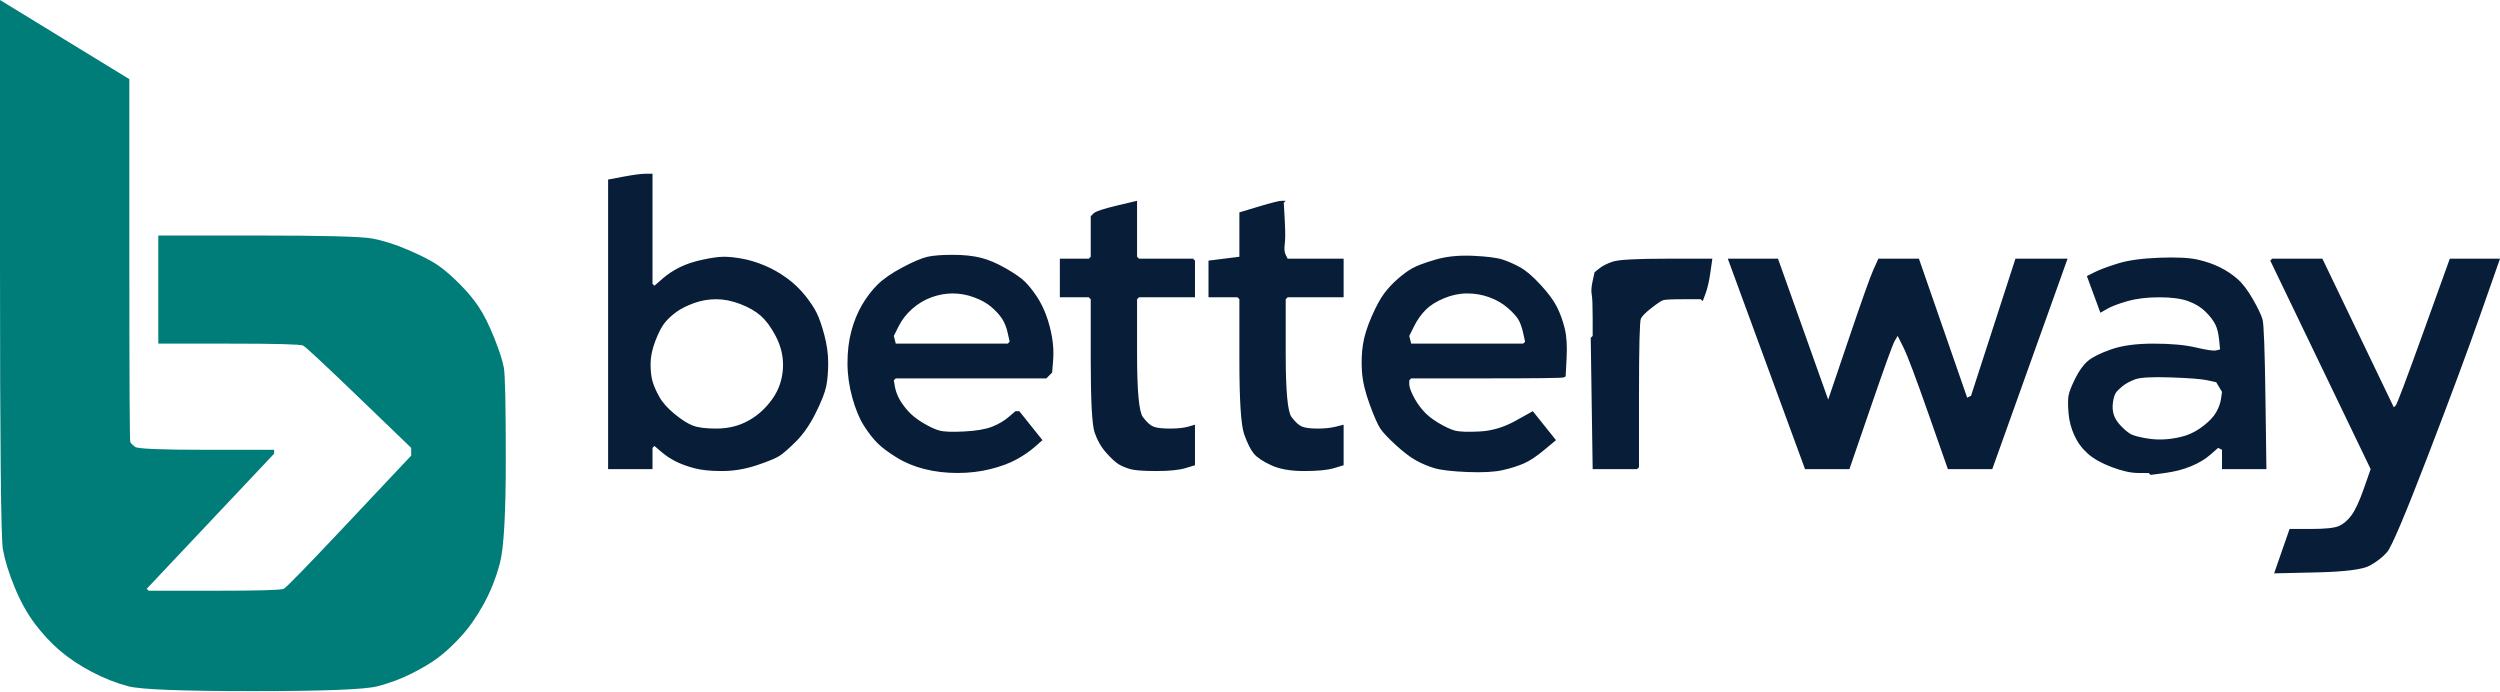
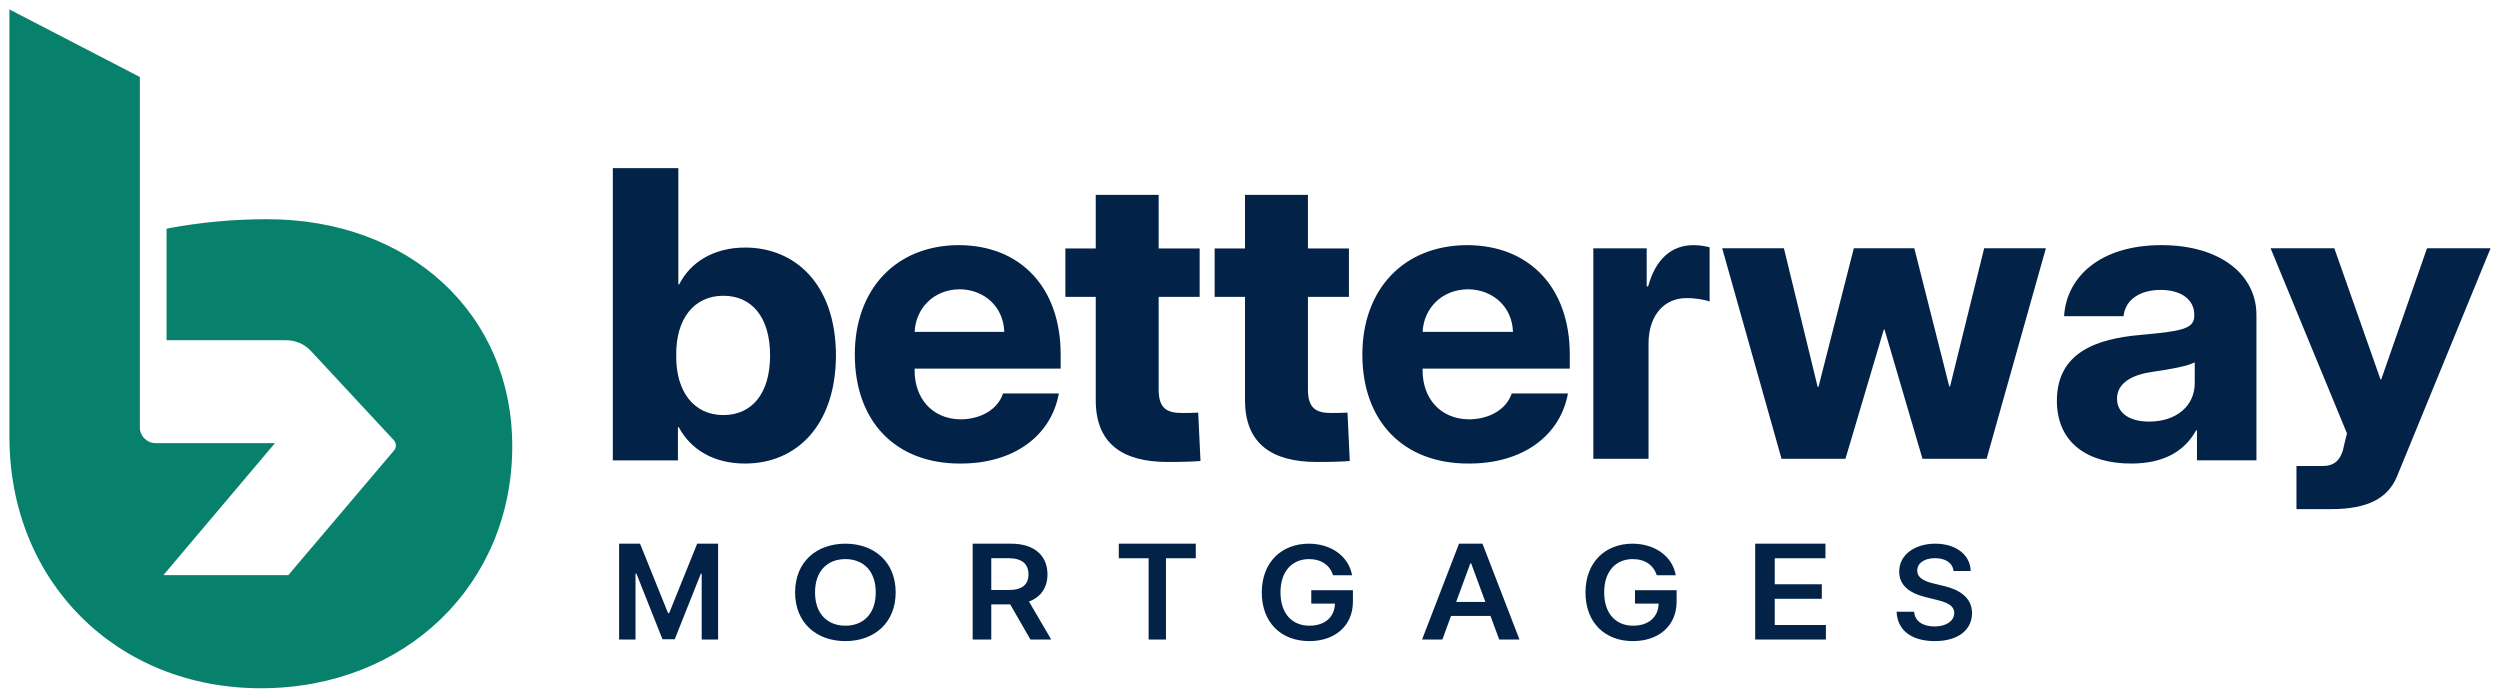
- <svg xmlns="http://www.w3.org/2000/svg" width="1295" height="358" viewBox="30 25 1295 358" role="img" aria-label="Betterway Mortgage">
-   <path fill="#007D78" fill-rule="evenodd" transform="translate(30,25)" d="M33.50,20.50 L0.00,0.00 L0.00,138.00 Q0.00,276.00 1.50,284.50 Q3.00,293.00 7.50,304.00 Q12.00,315.00 18.00,323.00 Q24.00,331.00 31.00,337.00 Q38.00,343.00 47.50,348.00 Q57.00,353.00 66.50,355.50 Q76.00,358.00 131.00,358.00 Q186.00,358.00 195.50,355.50 Q205.00,353.00 213.00,349.00 Q221.00,345.00 226.50,341.00 Q232.00,337.00 238.50,330.00 Q245.00,323.00 250.50,313.00 Q256.00,303.00 259.00,291.50 Q262.00,280.00 262.00,238.00 Q262.00,196.00 261.00,190.50 Q260.00,185.00 256.00,175.00 Q252.00,165.00 248.00,159.00 Q244.00,153.00 238.00,147.00 Q232.00,141.00 227.00,137.50 Q222.00,134.00 211.50,129.50 Q201.00,125.00 192.50,123.50 Q184.00,122.00 133.00,122.00 L82.00,122.00 L82.00,150.00 L82.00,178.00 L118.50,178.00 Q155.00,178.00 157.00,179.00 Q159.00,180.00 186.00,206.00 L213.00,232.00 L213.00,234.00 L213.00,236.00 L181.00,270.00 Q149.00,304.00 147.00,305.00 Q145.00,306.00 111.00,306.00 L77.00,306.00 L76.50,305.50 L76.00,305.00 L109.00,270.00 L142.00,235.00 L142.00,234.00 L142.00,233.00 L107.00,233.00 Q72.00,233.00 70.00,231.50 Q68.00,230.00 67.50,229.00 Q67.00,228.00 67.00,134.50 L67.00,41.00 L33.50,20.50 Z" />
-   <path fill="#081D37" fill-rule="evenodd" transform="translate(345,115)" d="M970.00,72.50 L980.00,44.00 L967.00,44.00 L954.00,44.00 L940.50,81.50 Q927.00,119.00 926.00,120.00 L925.00,121.00 L906.50,82.50 L888.00,44.00 L875.00,44.00 L862.00,44.00 L861.50,44.50 L861.00,45.00 L887.00,99.00 L913.00,153.00 L909.50,163.00 Q906.00,173.00 903.00,177.00 Q900.00,181.00 896.50,182.50 Q893.00,184.00 882.00,184.00 L871.00,184.00 L867.00,195.50 L863.00,207.00 L885.00,206.50 Q907.00,206.00 912.50,203.00 Q918.00,200.00 921.50,196.00 Q925.00,192.00 942.50,146.50 Q960.00,101.00 970.00,72.50 Z M593.00,44.00 L580.00,44.00 L600.00,98.50 L620.00,153.00 L631.50,153.00 L643.00,153.00 L654.00,121.00 Q665.00,89.00 666.50,86.50 L668.00,84.00 L671.00,90.00 Q674.00,96.00 684.00,124.50 L694.00,153.00 L705.50,153.00 L717.00,153.00 L736.50,98.50 L756.00,44.00 L742.50,44.00 L729.00,44.00 L717.50,79.50 L706.00,115.00 L705.00,115.50 L704.00,116.00 L691.50,80.00 L679.00,44.00 L668.50,44.00 L658.00,44.00 L655.50,49.50 Q653.00,55.00 642.50,86.00 L632.00,117.00 L619.00,80.50 L606.00,44.00 L593.00,44.00 Z M571.00,51.00 L572.00,44.00 L548.50,44.00 Q525.00,44.00 520.50,45.50 Q516.00,47.00 513.50,49.00 L511.00,51.00 L510.00,55.50 Q509.00,60.00 509.50,62.50 Q510.00,65.00 510.00,74.50 L510.00,84.00 L509.50,84.50 L509.00,85.00 L509.50,119.00 L510.00,153.00 L521.50,153.00 L533.00,153.00 L533.50,152.50 L534.00,152.00 L534.00,114.50 Q534.00,77.00 535.00,75.00 Q536.00,73.00 540.50,69.50 Q545.00,66.00 546.50,65.50 Q548.00,65.00 557.00,65.00 L566.00,65.00 L566.50,65.50 L567.00,66.00 L568.50,62.00 Q570.00,58.00 571.00,51.00 Z M770.00,51.00 L766.00,53.00 L769.50,62.50 L773.00,72.00 L776.50,70.00 Q780.00,68.00 787.00,66.00 Q794.00,64.00 803.50,64.00 Q813.00,64.00 818.50,66.00 Q824.00,68.00 827.50,71.50 Q831.00,75.00 832.50,78.00 Q834.00,81.00 834.50,86.00 L835.00,91.00 L833.00,91.50 Q831.00,92.00 822.50,90.00 Q814.00,88.00 800.50,88.00 Q787.00,88.00 778.50,91.00 Q770.00,94.00 766.50,97.00 Q763.00,100.00 760.00,106.00 Q757.00,112.00 756.50,115.00 Q756.00,118.00 756.50,124.00 Q757.00,130.00 759.50,135.50 Q762.00,141.00 766.50,145.00 Q771.00,149.00 779.00,152.00 Q787.00,155.00 792.50,155.00 L798.00,155.00 L798.50,155.50 L799.00,156.00 L806.50,155.00 Q814.00,154.00 820.00,151.50 Q826.00,149.00 830.00,145.50 L834.00,142.00 L835.00,142.50 L836.00,143.00 L836.00,148.00 L836.00,153.00 L847.50,153.00 L859.00,153.00 L858.50,116.00 Q858.00,79.00 857.00,75.50 Q856.00,72.00 852.00,65.00 Q848.00,58.00 844.00,54.50 Q840.00,51.00 835.00,48.50 Q830.00,46.00 823.50,44.50 Q817.00,43.00 803.50,43.50 Q790.00,44.00 782.00,46.50 Q774.00,49.00 770.00,51.00 Z M780.00,125.00 Q779.00,122.00 779.50,118.50 Q780.00,115.00 781.00,113.50 Q782.00,112.00 784.50,110.00 Q787.00,108.00 791.00,106.50 Q795.00,105.00 809.50,105.50 Q824.00,106.00 828.50,107.00 L833.00,108.00 L834.50,110.50 L836.00,113.00 L835.50,116.50 Q835.00,120.00 833.00,123.50 Q831.00,127.00 826.50,130.50 Q822.00,134.00 817.50,135.50 Q813.00,137.00 807.50,137.50 Q802.00,138.00 796.50,137.00 Q791.00,136.00 789.00,135.00 Q787.00,134.00 784.00,131.00 Q781.00,128.00 780.00,125.00 Z M428.50,44.50 Q420.00,47.00 416.50,49.00 Q413.00,51.00 409.00,54.50 Q405.00,58.00 402.00,62.00 Q399.00,66.00 395.50,74.00 Q392.00,82.00 391.00,88.50 Q390.00,95.00 390.50,102.50 Q391.00,110.00 394.50,119.50 Q398.00,129.00 400.00,132.00 Q402.00,135.00 408.00,140.50 Q414.00,146.00 418.50,148.50 Q423.00,151.00 428.00,152.50 Q433.00,154.00 445.00,154.50 Q457.00,155.00 463.50,153.50 Q470.00,152.00 474.50,150.00 Q479.00,148.00 485.00,143.00 L491.00,138.00 L485.00,130.50 L479.00,123.00 L470.00,128.00 Q461.00,133.00 451.50,133.50 Q442.00,134.00 438.50,133.00 Q435.00,132.00 430.00,129.00 Q425.00,126.00 422.00,122.50 Q419.00,119.00 417.00,115.00 Q415.00,111.00 415.00,109.00 L415.00,107.00 L415.50,106.50 L416.00,106.00 L455.00,106.00 Q494.00,106.00 495.00,105.50 L496.00,105.00 L496.50,95.50 Q497.00,86.00 495.50,80.00 Q494.00,74.00 491.50,69.00 Q489.00,64.00 483.00,57.50 Q477.00,51.00 472.50,48.50 Q468.00,46.00 463.50,44.50 Q459.00,43.00 448.00,42.50 Q437.00,42.00 428.50,44.50 Z M415.50,86.00 L415.00,84.00 L417.50,79.00 Q420.00,74.00 423.50,70.50 Q427.00,67.00 433.00,64.50 Q439.00,62.00 445.00,62.00 Q451.00,62.00 456.50,64.00 Q462.00,66.00 466.00,69.50 Q470.00,73.00 471.50,75.50 Q473.00,78.00 474.00,82.50 L475.00,87.00 L474.50,87.50 L474.00,88.00 L445.00,88.00 L416.00,88.00 L415.50,86.00 Z M165.50,43.00 Q161.00,44.00 152.50,48.50 Q144.00,53.00 139.50,57.50 Q135.00,62.00 131.50,68.00 Q128.00,74.00 126.00,81.50 Q124.00,89.00 124.00,98.00 Q124.00,107.00 126.50,116.00 Q129.00,125.00 132.50,130.50 Q136.00,136.00 139.50,139.50 Q143.00,143.00 149.50,147.00 Q156.00,151.00 164.00,153.00 Q172.00,155.00 181.00,155.00 Q190.00,155.00 198.00,153.00 Q206.00,151.00 211.50,148.00 Q217.00,145.00 221.00,141.50 L225.00,138.00 L219.00,130.50 L213.00,123.00 L212.00,123.00 L211.00,123.00 L207.50,126.00 Q204.00,129.00 199.00,131.00 Q194.00,133.00 184.50,133.50 Q175.00,134.00 171.50,133.00 Q168.00,132.00 163.00,129.00 Q158.00,126.00 155.00,122.50 Q152.00,119.00 150.50,116.00 Q149.00,113.00 148.50,110.00 L148.00,107.00 L148.50,106.50 L149.00,106.00 L188.00,106.00 L227.00,106.00 L228.50,104.50 L230.00,103.00 L230.50,97.00 Q231.00,91.00 230.00,85.00 Q229.00,79.00 227.00,73.50 Q225.00,68.00 222.00,63.50 Q219.00,59.00 216.00,56.00 Q213.00,53.00 206.00,49.00 Q199.00,45.00 193.00,43.50 Q187.00,42.00 178.50,42.00 Q170.00,42.00 165.50,43.00 Z M148.50,86.00 L148.00,84.00 L150.50,79.00 Q153.00,74.00 157.50,70.00 Q162.00,66.00 167.50,64.00 Q173.00,62.00 178.50,62.00 Q184.00,62.00 189.50,64.00 Q195.00,66.00 198.50,69.00 Q202.00,72.00 204.00,75.00 Q206.00,78.00 207.00,82.50 L208.00,87.00 L207.50,87.50 L207.00,88.00 L178.00,88.00 L149.00,88.00 L148.50,86.00 Z M349.00,14.00 Q347.00,14.00 337.00,17.00 L327.00,20.00 L327.00,31.50 L327.00,43.00 L319.00,44.00 L311.00,45.00 L311.00,54.50 L311.00,64.00 L318.50,64.00 L326.00,64.00 L326.50,64.50 L327.00,65.00 L327.00,96.50 Q327.00,128.00 329.50,135.00 Q332.00,142.00 334.50,145.00 Q337.00,148.00 343.50,151.00 Q350.00,154.00 360.50,154.00 Q371.00,154.00 376.00,152.50 L381.00,151.00 L381.00,140.50 L381.00,130.00 L377.00,131.00 Q373.00,132.00 367.50,132.00 Q362.00,132.00 359.50,131.00 Q357.00,130.00 354.00,126.00 Q351.00,122.00 351.00,93.50 L351.00,65.00 L351.50,64.50 L352.00,64.00 L366.50,64.00 L381.00,64.00 L381.00,54.00 L381.00,44.00 L366.50,44.00 L352.00,44.00 L351.00,42.00 Q350.00,40.00 350.50,36.50 Q351.00,33.00 350.50,24.00 L350.00,15.00 L350.50,14.50 L351.00,14.00 L349.00,14.00 Z M263.50,16.50 Q253.00,19.00 251.50,20.50 L250.00,22.00 L250.00,32.50 L250.00,43.00 L249.50,43.50 L249.00,44.00 L241.50,44.00 L234.00,44.00 L234.00,54.00 L234.00,64.00 L241.50,64.00 L249.00,64.00 L249.50,64.50 L250.00,65.00 L250.00,96.50 Q250.00,128.00 252.00,134.00 Q254.00,140.00 258.00,144.50 Q262.00,149.00 264.50,150.50 Q267.00,152.00 270.50,153.00 Q274.00,154.00 284.00,154.00 Q294.00,154.00 299.00,152.50 L304.00,151.00 L304.00,140.50 L304.00,130.00 L300.50,131.00 Q297.00,132.00 291.00,132.00 Q285.00,132.00 282.50,131.00 Q280.00,130.00 277.00,126.00 Q274.00,122.00 274.00,93.50 L274.00,65.00 L274.50,64.50 L275.00,64.00 L289.50,64.00 L304.00,64.00 L304.00,54.50 L304.00,45.00 L303.50,44.50 L303.00,44.00 L289.00,44.00 L275.00,44.00 L274.50,43.50 L274.00,43.00 L274.00,28.50 L274.00,14.00 L263.50,16.50 Z M8.00,1.50 L0.00,3.00 L0.00,78.00 L0.00,153.00 L11.50,153.00 L23.00,153.00 L23.00,147.50 L23.00,142.00 L23.50,141.50 L24.00,141.00 L27.50,144.00 Q31.00,147.00 35.00,149.00 Q39.00,151.00 44.50,152.50 Q50.00,154.00 59.00,154.00 Q68.00,154.00 77.00,151.00 Q86.00,148.00 89.00,146.00 Q92.00,144.00 97.50,138.50 Q103.00,133.00 107.50,124.00 Q112.00,115.00 113.00,110.00 Q114.00,105.00 114.00,98.00 Q114.00,91.00 112.00,83.50 Q110.00,76.00 108.00,72.00 Q106.00,68.00 102.00,63.00 Q98.00,58.00 92.50,54.00 Q87.00,50.00 81.00,47.50 Q75.00,45.00 69.50,44.00 Q64.00,43.00 60.00,43.00 Q56.00,43.00 49.00,44.50 Q42.00,46.00 37.00,48.50 Q32.00,51.00 28.00,54.50 L24.00,58.00 L23.50,57.50 L23.00,57.00 L23.00,28.50 L23.00,0.00 L19.50,0.00 Q16.00,0.00 8.00,1.50 Z M44.50,67.00 Q50.00,65.00 56.00,65.00 Q62.00,65.00 68.50,67.50 Q75.00,70.00 79.00,73.50 Q83.00,77.00 86.50,83.50 Q90.00,90.00 90.50,96.50 Q91.00,103.00 89.00,109.00 Q87.00,115.00 82.00,120.50 Q77.00,126.00 70.50,129.00 Q64.00,132.00 56.00,132.00 Q48.00,132.00 44.00,130.50 Q40.00,129.00 34.50,124.50 Q29.00,120.00 26.50,115.50 Q24.00,111.00 23.00,107.50 Q22.00,104.00 22.00,98.50 Q22.00,93.00 24.50,86.50 Q27.00,80.00 29.50,77.00 Q32.00,74.00 35.50,71.50 Q39.00,69.00 44.50,67.00 Z" />
+ <svg xmlns="http://www.w3.org/2000/svg" viewBox="228.5 208 1591 444" width="1591" height="444" shape-rendering="geometricPrecision">
+   <defs>
+     <linearGradient id="emeraldPillar_02_Institutional_Daylight_Horizontal_Transparent" x1="0%" y1="0%" x2="100%" y2="100%">
+       <stop offset="0%" stop-color="#0EA389" />
+       <stop offset="55%" stop-color="#08816C" />
+       <stop offset="100%" stop-color="#066957" />
+     </linearGradient>
+     <linearGradient id="emeraldBowl_02_Institutional_Daylight_Horizontal_Transparent" x1="0%" y1="0%" x2="100%" y2="100%">
+       <stop offset="0%" stop-color="#098D76" />
+       <stop offset="50%" stop-color="#08816C" />
+       <stop offset="100%" stop-color="#055A4B" />
+     </linearGradient>
+     <linearGradient id="emeraldBase_02_Institutional_Daylight_Horizontal_Transparent" x1="0%" y1="0%" x2="100%" y2="100%">
+       <stop offset="0%" stop-color="#066655" />
+       <stop offset="100%" stop-color="#034236" />
+     </linearGradient>
+     <linearGradient id="navyGrad_02_Institutional_Daylight_Horizontal_Transparent" x1="0%" y1="0%" x2="0%" y2="100%">
+       <stop offset="0%" stop-color="#042B58" />
+       <stop offset="100%" stop-color="#021D3E" />
+     </linearGradient>
+     <linearGradient id="brassGrad_02_Institutional_Daylight_Horizontal_Transparent" x1="0%" y1="0%" x2="100%" y2="100%">
+       <stop offset="0%" stop-color="#F2DCB3" />
+       <stop offset="45%" stop-color="#D5B27A" />
+       <stop offset="100%" stop-color="#A68045" />
+     </linearGradient>
+   </defs>
+   <g transform="translate(-32.50, 28.00)">
+     <path d="M 267.0,186.0 L 350.0,229.0 L 350.0,396.5 L 367.0,396.5 L 367.0,325.5 C 388.0,321.5 409.5,319.5 431.0,319.5 C 521.5,319.5 587.0,379.5 587.0,464.0 C 587.0,552.0 519.0,618.0 427.0,618.0 C 335.0,618.0 267.0,550.0 267.0,458.0 Z M 367.0,396.5 L 442.5,396.5 Q 452.5,396.5 459.0,403.5 L 511.5,460.0 A 5.0,5.0 0 0 1 511.5,467.0 L 444.5,546.0 L 365.0,546.0 L 436.0,462.0 L 360.0,462.0 A 10.0,10.0 0 0 1 350.0,452.0 L 350.0,396.5 Z" fill="#08816C" fill-rule="evenodd" />
+     <path d="M 735.05,475.00 C 768.02,475.00 792.87,450.62 793.00,406.15 C 792.87,360.42 766.68,337.54 735.18,337.54 C 715.25,337.54 700.30,346.88 693.22,361.03 L 692.70,361.03 L 692.70,287.00 L 651.00,287.00 L 651.00,472.98 L 692.44,472.98 L 692.44,451.87 L 692.96,451.87 C 700.56,466.15 715.38,475.00 735.05,475.00 Z M 721.33,444.15 C 702.74,444.15 691.05,429.39 691.35,406.15 C 691.05,382.66 702.87,368.22 721.33,368.22 C 739.27,368.22 751.08,381.65 751.08,406.15 C 751.08,430.77 739.27,444.15 721.33,444.15 Z M 872.10,475.00 C 906.17,475.12 929.95,457.38 934.85,430.40 L 899.34,430.40 C 896.01,440.49 885.35,446.75 872.47,446.87 C 853.96,446.75 842.93,433.10 843.06,415.60 L 843.06,414.58 L 936.00,414.58 L 936.00,405.50 C 936.00,363.47 910.94,336.12 871.20,336.00 C 830.96,336.12 805.00,364.25 805.00,405.62 C 805.00,448.06 830.84,475.12 872.10,475.00 Z M 843.06,391.19 C 843.80,376.23 855.11,364.25 871.73,364.09 C 887.41,364.25 899.63,375.21 900.12,391.19 L 843.06,391.19 Z M 1004.00,474.00 C 1013.39,474.00 1020.95,473.75 1025.00,473.38 L 1023.54,442.59 C 1021.20,442.71 1017.40,442.83 1013.39,442.83 C 1003.83,442.83 998.37,440.12 998.37,427.93 L 998.37,368.92 L 1024.46,368.92 L 1024.46,338.12 L 998.37,338.12 L 998.37,304.00 L 958.33,304.00 L 958.33,338.12 L 939.00,338.12 L 939.00,368.92 L 958.33,368.92 L 958.33,434.74 C 958.33,462.21 975.28,474.00 1004.00,474.00 Z M 1099.00,474.00 C 1108.39,474.00 1115.95,473.75 1120.00,473.38 L 1118.54,442.59 C 1116.20,442.71 1112.40,442.83 1108.39,442.83 C 1098.83,442.83 1093.37,440.12 1093.37,427.93 L 1093.37,368.92 L 1119.46,368.92 L 1119.46,338.12 L 1093.37,338.12 L 1093.37,304.00 L 1053.33,304.00 L 1053.33,338.12 L 1034.00,338.12 L 1034.00,368.92 L 1053.33,368.92 L 1053.33,434.74 C 1053.33,462.21 1070.28,474.00 1099.00,474.00 Z M 1195.62,475.00 C 1229.94,475.12 1253.91,457.38 1258.84,430.40 L 1223.06,430.40 C 1219.70,440.49 1208.97,446.75 1195.99,446.87 C 1177.33,446.75 1166.22,433.10 1166.35,415.60 L 1166.35,414.58 L 1260.00,414.58 L 1260.00,405.50 C 1260.00,363.47 1234.75,336.12 1194.70,336.00 C 1154.16,336.12 1128.00,364.25 1128.00,405.62 C 1128.00,448.06 1154.04,475.12 1195.62,475.00 Z M 1166.35,391.19 C 1167.09,376.23 1178.49,364.25 1195.24,364.09 C 1211.04,364.25 1223.35,375.21 1223.85,391.19 L 1166.35,391.19 Z M 1275.00,472.00 L 1310.13,472.00 L 1310.13,398.68 C 1310.13,380.01 1320.77,369.61 1334.21,369.74 C 1339.24,369.61 1345.66,370.63 1349.00,371.89 L 1349.00,337.38 C 1346.25,336.65 1342.58,336.00 1338.80,336.00 C 1324.66,336.00 1314.57,345.01 1309.87,362.27 L 1308.95,362.27 L 1308.95,338.03 L 1275.00,338.03 L 1275.00,472.00 Z M 1394.78,472.00 L 1435.44,472.00 L 1459.84,389.77 L 1460.33,389.77 L 1484.48,472.00 L 1525.26,472.00 L 1563.00,338.00 L 1523.72,338.00 L 1502.01,425.95 L 1501.52,425.95 L 1479.27,338.00 L 1440.77,338.00 L 1418.28,426.20 L 1417.75,426.20 L 1396.28,338.00 L 1357.00,338.00 L 1394.78,472.00 Z M 1617.26,475.00 C 1637.66,475.00 1651.07,467.48 1658.61,453.90 L 1659.15,453.90 L 1659.15,472.96 L 1697.00,472.96 L 1697.00,380.44 C 1697.00,354.77 1673.97,336.00 1636.50,336.00 C 1597.73,336.00 1576.12,356.07 1574.58,381.22 L 1612.43,381.22 C 1613.47,370.87 1622.72,364.50 1636.00,364.50 C 1649.11,364.50 1657.44,370.63 1657.44,380.32 L 1657.44,380.97 C 1657.44,389.52 1648.62,390.82 1623.63,393.11 C 1594.73,395.52 1570.00,404.60 1570.00,435.02 C 1570.00,461.96 1589.78,475.00 1617.26,475.00 Z M 1628.71,448.30 C 1616.34,448.30 1608.27,442.95 1608.27,433.75 C 1608.27,423.53 1618.18,418.42 1630.92,416.62 C 1642.99,414.94 1653.28,412.90 1657.73,410.61 L 1657.73,423.90 C 1657.73,438.08 1646.28,448.30 1628.71,448.30 Z M 1722.47,504.00 L 1744.57,504.00 C 1767.66,504.00 1780.72,497.18 1786.46,483.15 L 1846.00,338.00 L 1805.55,338.00 L 1776.42,421.43 L 1775.94,421.43 L 1746.57,338.00 L 1706.00,338.00 L 1754.61,455.81 C 1754.61,455.81 1751.96,466.30 1751.96,466.84 C 1750.71,470.19 1748.70,476.55 1739.26,476.55 L 1722.47,476.55 L 1722.47,504.00 Z" fill="#022248" fill-rule="evenodd" />
+     <path d="M 655.00,526.00 L 655.00,587.00 L 665.44,587.00 L 665.44,545.00 L 665.99,545.00 L 682.60,586.82 L 690.40,586.82 L 707.01,545.09 L 707.56,545.09 L 707.56,587.00 L 718.00,587.00 L 718.00,526.00 L 704.68,526.00 L 686.85,570.20 L 686.15,570.20 L 668.32,526.00 L 655.00,526.00 Z M 831.00,557.00 C 831.00,537.49 817.26,526.00 799.01,526.00 C 780.71,526.00 767.00,537.49 767.00,557.00 C 767.00,576.47 780.71,588.00 799.01,588.00 C 817.26,588.00 831.00,576.50 831.00,557.00 Z M 818.33,557.00 C 818.33,570.73 810.36,578.19 799.01,578.19 C 787.68,578.19 779.69,570.73 779.69,557.00 C 779.69,543.27 787.68,535.81 799.01,535.81 C 810.36,535.81 818.33,543.27 818.33,557.00 Z M 880.00,587.00 L 891.85,587.00 L 891.85,564.66 L 903.92,564.66 L 916.77,587.00 L 930.00,587.00 L 915.84,562.82 C 923.55,559.93 927.61,553.79 927.61,545.51 C 927.61,533.86 919.56,526.00 904.54,526.00 L 880.00,526.00 L 880.00,587.00 Z M 891.85,555.48 L 891.85,535.24 L 902.72,535.24 C 911.57,535.24 915.52,539.03 915.52,545.51 C 915.52,552.01 911.57,555.48 902.79,555.48 L 891.85,555.48 Z M 973.00,535.26 L 991.98,535.26 L 991.98,587.00 L 1003.02,587.00 L 1003.02,535.26 L 1022.00,535.26 L 1022.00,526.00 L 973.00,526.00 L 973.00,535.26 Z M 1109.40,546.10 L 1121.45,546.10 C 1119.45,534.25 1108.35,526.00 1093.91,526.00 C 1076.82,526.00 1064.00,537.60 1064.00,557.05 C 1064.00,576.15 1076.25,588.00 1094.26,588.00 C 1110.43,588.00 1122.00,578.39 1122.00,562.83 L 1122.00,555.59 L 1095.50,555.59 L 1095.50,564.13 L 1110.55,564.13 C 1110.37,572.73 1104.14,578.19 1094.32,578.19 C 1083.39,578.19 1075.90,570.61 1075.90,556.94 C 1075.90,543.35 1083.52,535.81 1094.07,535.81 C 1101.95,535.81 1107.30,539.70 1109.40,546.10 Z M 1178.92,587.00 L 1184.43,571.96 L 1209.54,571.96 L 1215.08,587.00 L 1228.00,587.00 L 1204.45,526.00 L 1189.52,526.00 L 1166.00,587.00 L 1178.92,587.00 Z M 1187.69,563.08 L 1196.73,538.51 L 1197.24,538.51 L 1206.29,563.08 L 1187.69,563.08 Z M 1315.40,546.10 L 1327.45,546.10 C 1325.45,534.25 1314.35,526.00 1299.91,526.00 C 1282.82,526.00 1270.00,537.60 1270.00,557.05 C 1270.00,576.15 1282.25,588.00 1300.26,588.00 C 1316.43,588.00 1328.00,578.39 1328.00,562.83 L 1328.00,555.59 L 1301.50,555.59 L 1301.50,564.13 L 1316.55,564.13 C 1316.37,572.73 1310.14,578.19 1300.32,578.19 C 1289.39,578.19 1281.90,570.61 1281.90,556.94 C 1281.90,543.35 1289.52,535.81 1300.07,535.81 C 1307.95,535.81 1313.30,539.70 1315.40,546.10 Z M 1378.00,587.00 L 1423.00,587.00 L 1423.00,577.74 L 1390.45,577.74 L 1390.45,561.09 L 1420.41,561.09 L 1420.41,551.83 L 1390.45,551.83 L 1390.45,535.26 L 1422.72,535.26 L 1422.72,526.00 L 1378.00,526.00 L 1378.00,587.00 Z M 1504.25,543.39 L 1515.14,543.39 C 1514.93,533.21 1505.92,526.00 1492.61,526.00 C 1479.49,526.00 1469.61,533.12 1469.65,543.78 C 1469.65,552.43 1476.03,557.40 1486.32,559.97 L 1493.43,561.73 C 1500.17,563.37 1504.63,565.40 1504.68,570.08 C 1504.63,575.23 1499.57,578.68 1492.18,578.68 C 1485.10,578.68 1479.61,575.62 1479.15,569.29 L 1468.00,569.29 C 1468.46,581.27 1477.71,588.00 1492.28,588.00 C 1507.27,588.00 1515.96,580.80 1516.00,570.17 C 1515.96,559.72 1507.03,554.95 1497.62,552.80 L 1491.75,551.39 C 1486.62,550.21 1481.07,548.13 1481.13,543.09 C 1481.17,538.56 1485.37,535.23 1492.45,535.23 C 1499.21,535.23 1503.67,538.28 1504.25,543.39 Z" fill="#022248" fill-rule="evenodd" />
+   </g>
</svg>
